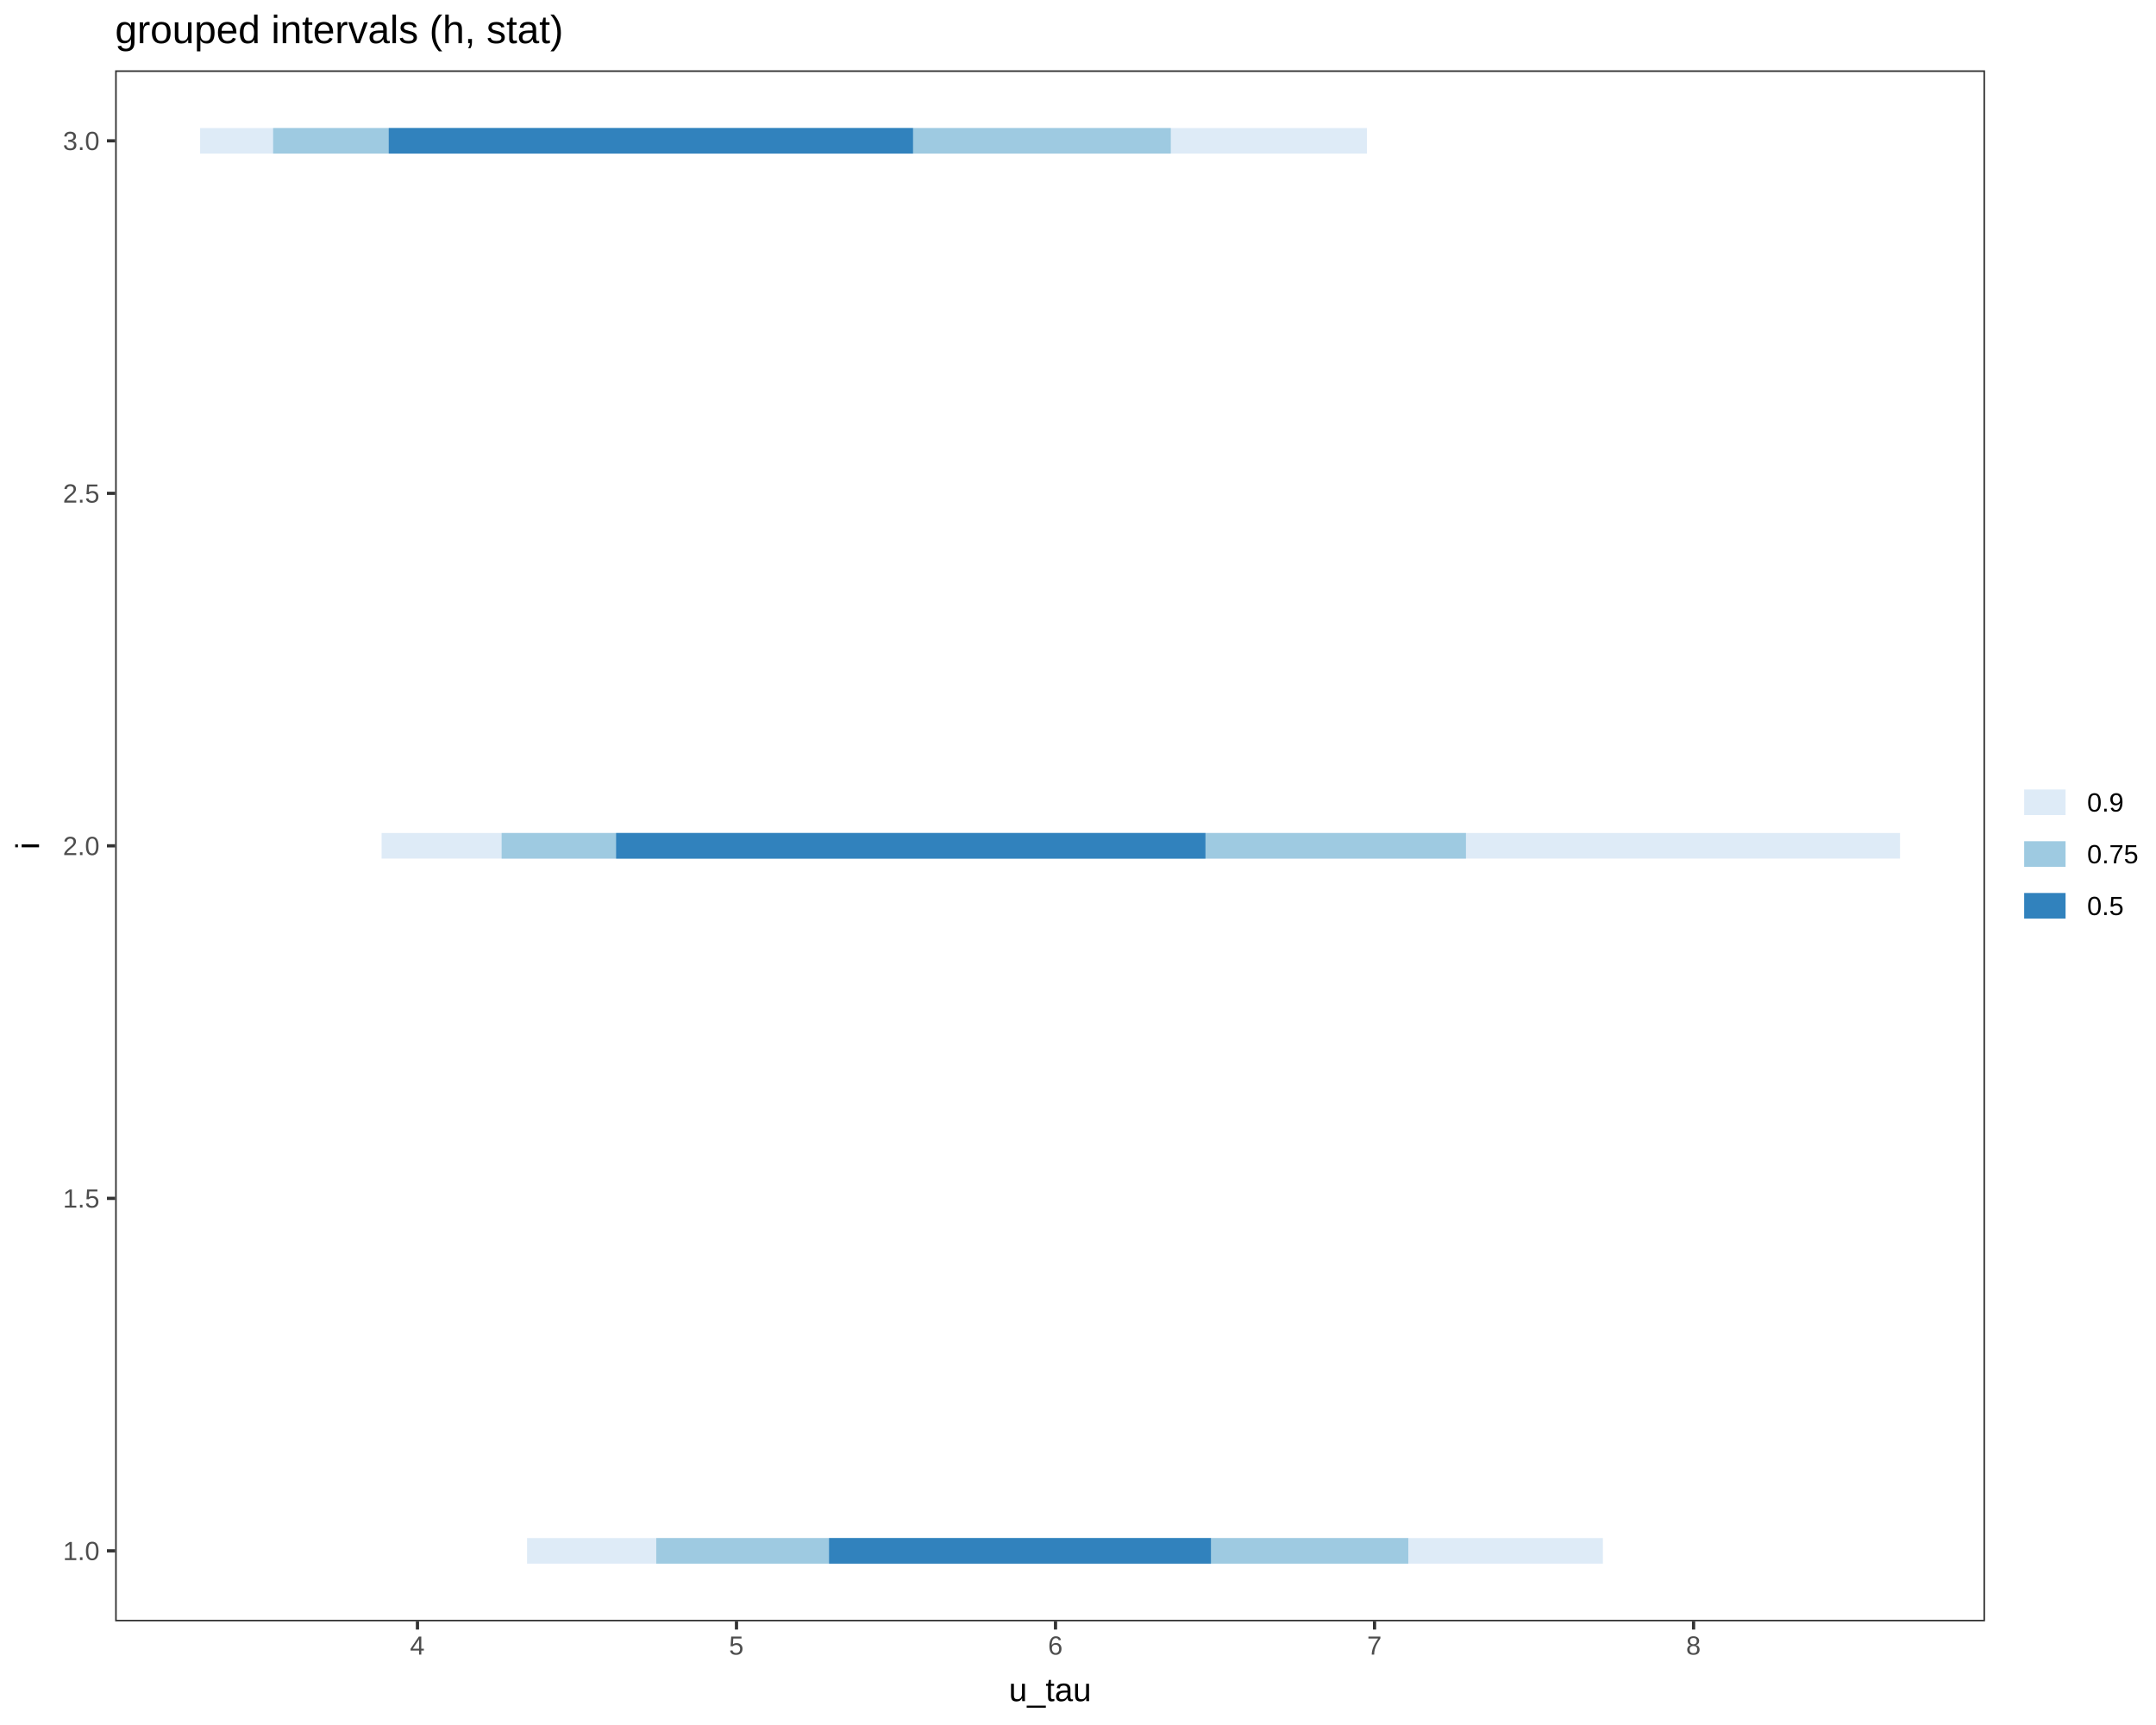
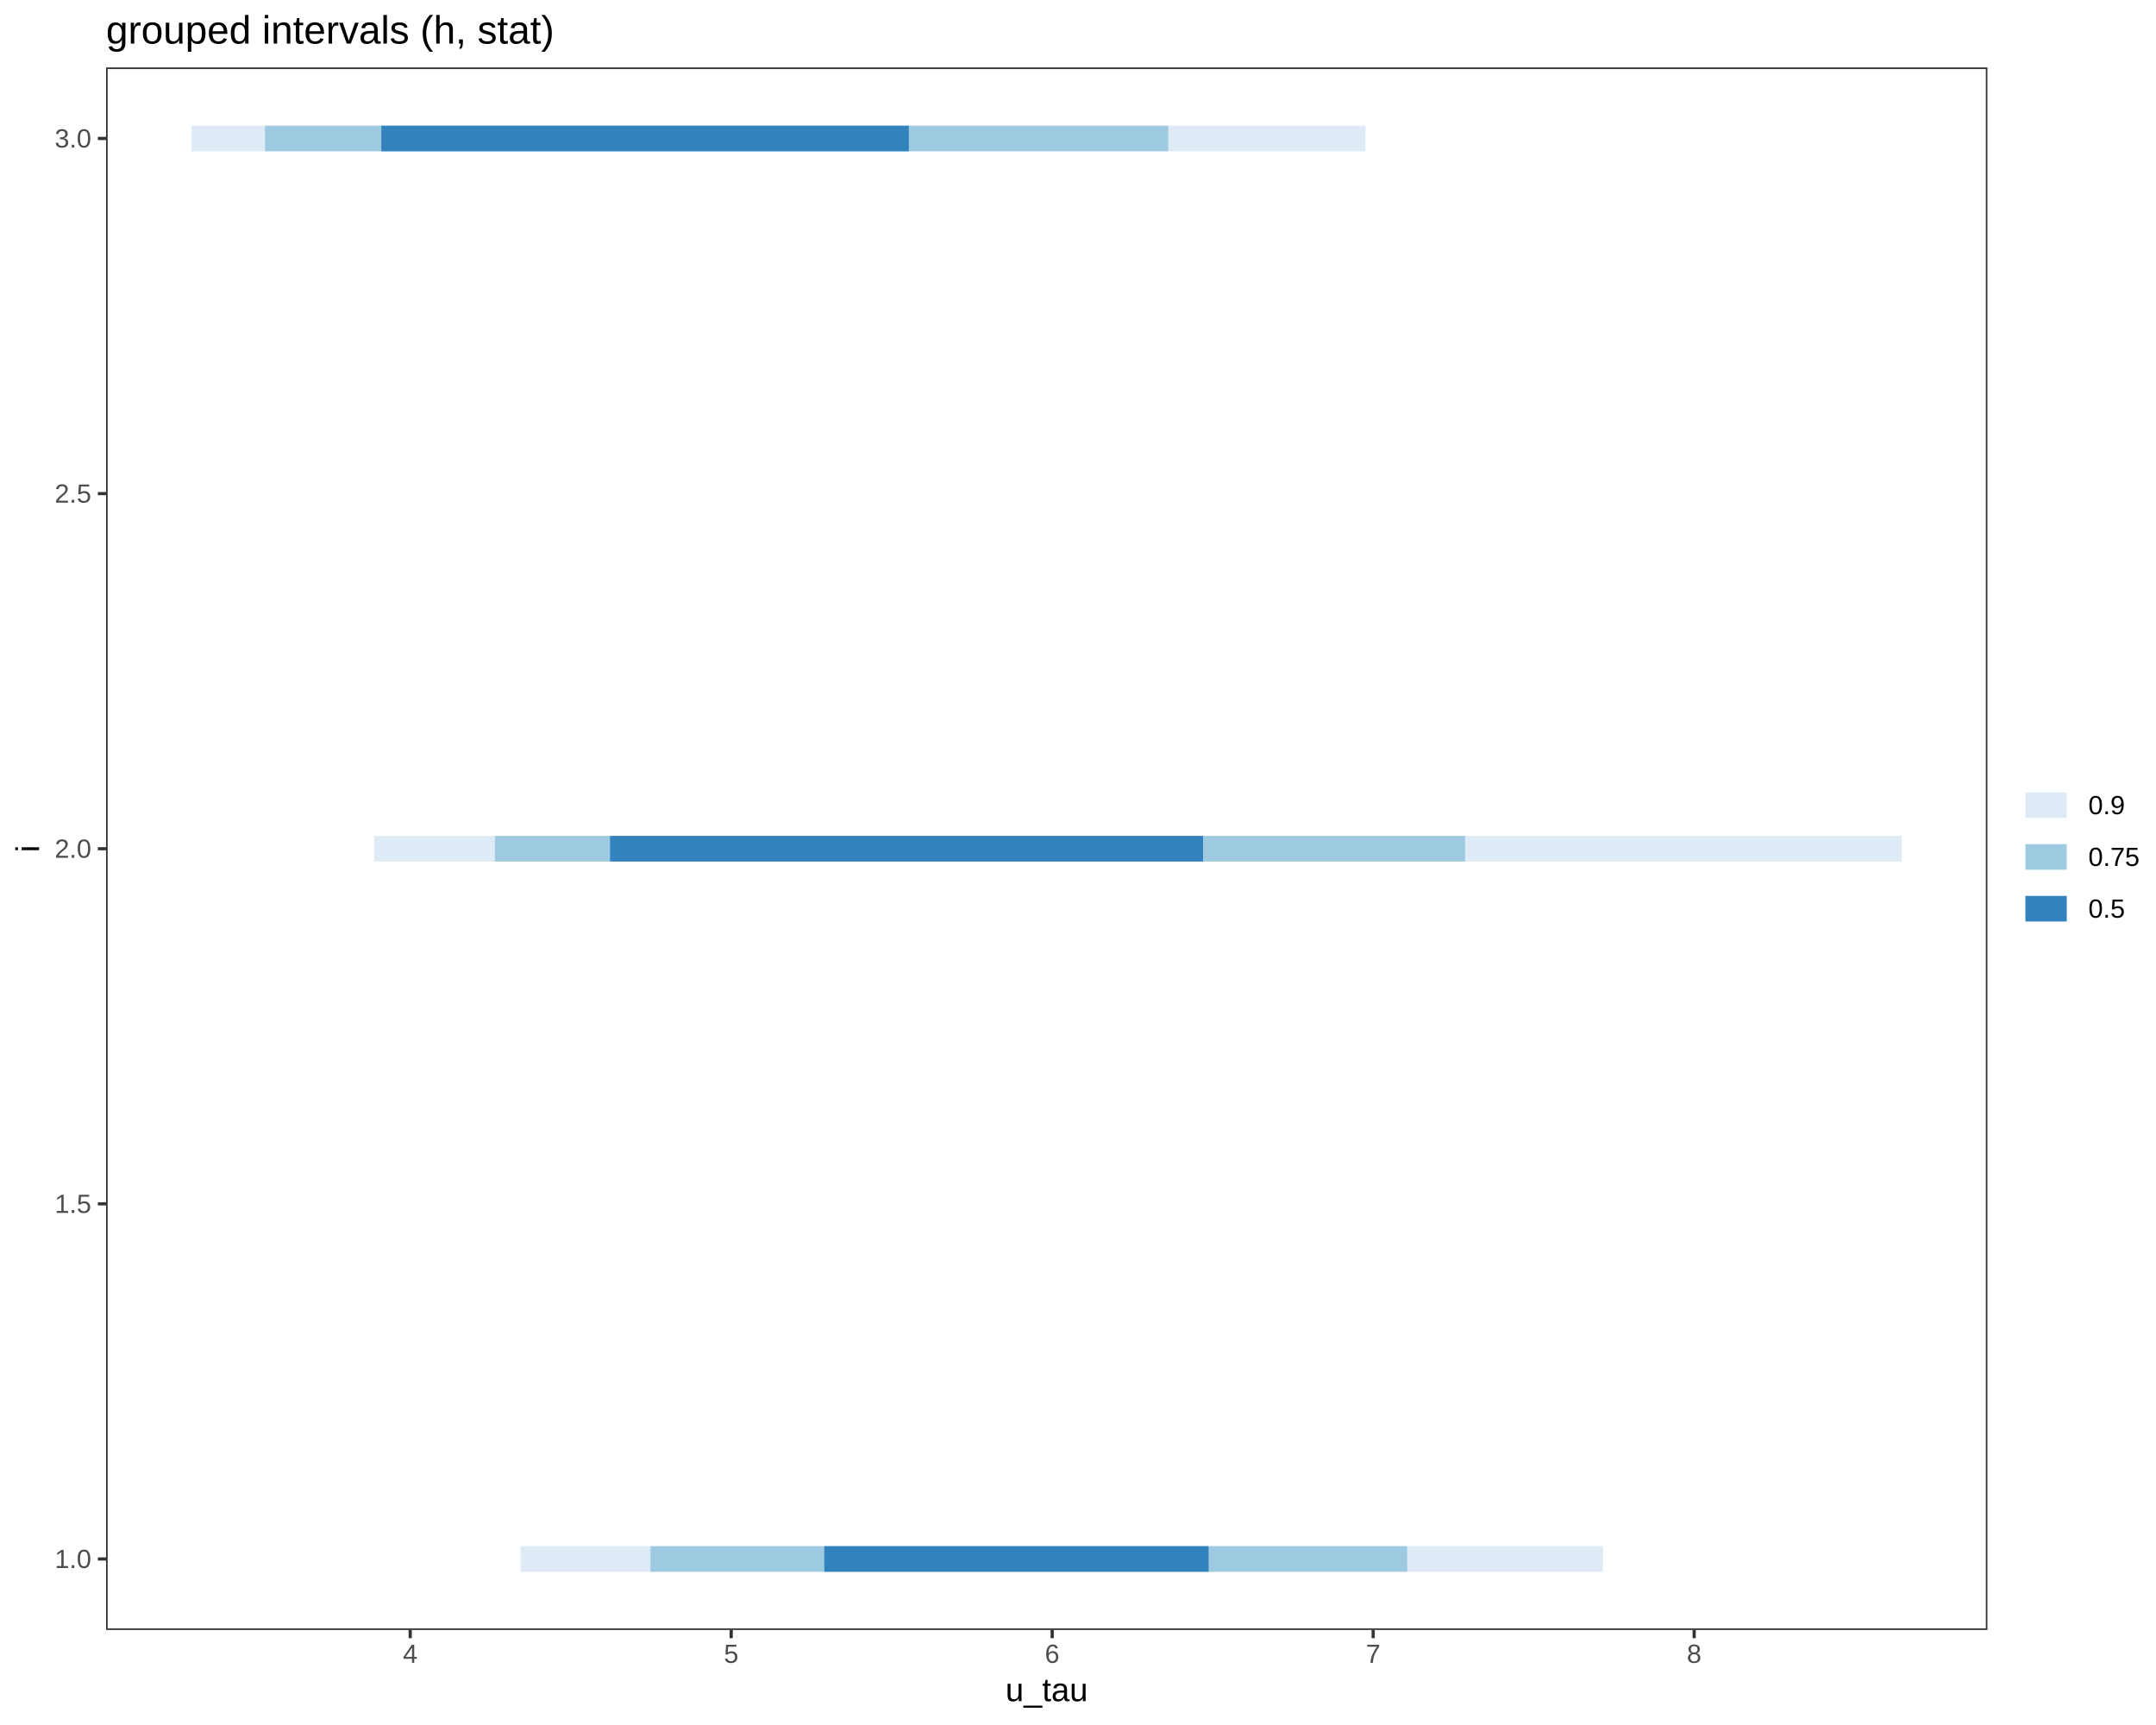
<svg xmlns="http://www.w3.org/2000/svg" viewBox="0 0 720.00 576.00">
  <defs>
    <style type="text/css">
-     line, polyline, path, rect, circle {
+     line, polyline, polygon, path, rect, circle {
      fill: none;
      stroke: #000000;
      stroke-linecap: round;
      stroke-linejoin: round;
      stroke-miterlimit: 10.00;
    }
  </style>
  </defs>
  <rect width="100%" height="100%" style="stroke: none; fill: #FFFFFF;" />
  <rect x="0.00" y="0.00" width="720.00" height="576.00" style="stroke-width: 1.07; stroke: #FFFFFF; fill: #FFFFFF;" />
  <defs>
-     <clipPath id="cpMzguNDQ4NXw2NjIuOTA2fDU0MS4zOTF8MjMuNDc2Nw==">
-       <rect x="38.45" y="23.48" width="624.46" height="517.91" />
+     <clipPath id="cpMzUuNDJ8NjYzLjY5fDU0NC4yN3wyMi41Mg==">
+       <rect x="35.42" y="22.52" width="628.28" height="521.75" />
    </clipPath>
  </defs>
-   <rect x="38.45" y="23.48" width="624.46" height="517.91" style="stroke-width: 1.07; stroke: none; fill: #FFFFFF;" clip-path="url(#cpMzguNDQ4NXw2NjIuOTA2fDU0MS4zOTF8MjMuNDc2Nw==)" />
-   <line x1="176.01" y1="517.85" x2="535.29" y2="517.85" style="stroke-width: 8.54; stroke: #DEEBF7; stroke-linecap: butt;" clip-path="url(#cpMzguNDQ4NXw2NjIuOTA2fDU0MS4zOTF8MjMuNDc2Nw==)" />
-   <line x1="219.16" y1="517.85" x2="470.31" y2="517.85" style="stroke-width: 8.54; stroke: #9ECAE1; stroke-linecap: butt;" clip-path="url(#cpMzguNDQ4NXw2NjIuOTA2fDU0MS4zOTF8MjMuNDc2Nw==)" />
-   <line x1="276.86" y1="517.85" x2="404.40" y2="517.85" style="stroke-width: 8.54; stroke: #3182BD; stroke-linecap: butt;" clip-path="url(#cpMzguNDQ4NXw2NjIuOTA2fDU0MS4zOTF8MjMuNDc2Nw==)" />
-   <line x1="127.44" y1="282.43" x2="634.52" y2="282.43" style="stroke-width: 8.54; stroke: #DEEBF7; stroke-linecap: butt;" clip-path="url(#cpMzguNDQ4NXw2NjIuOTA2fDU0MS4zOTF8MjMuNDc2Nw==)" />
-   <line x1="167.52" y1="282.43" x2="489.56" y2="282.43" style="stroke-width: 8.54; stroke: #9ECAE1; stroke-linecap: butt;" clip-path="url(#cpMzguNDQ4NXw2NjIuOTA2fDU0MS4zOTF8MjMuNDc2Nw==)" />
-   <line x1="205.75" y1="282.43" x2="402.56" y2="282.43" style="stroke-width: 8.54; stroke: #3182BD; stroke-linecap: butt;" clip-path="url(#cpMzguNDQ4NXw2NjIuOTA2fDU0MS4zOTF8MjMuNDc2Nw==)" />
-   <line x1="66.83" y1="47.02" x2="456.49" y2="47.02" style="stroke-width: 8.54; stroke: #DEEBF7; stroke-linecap: butt;" clip-path="url(#cpMzguNDQ4NXw2NjIuOTA2fDU0MS4zOTF8MjMuNDc2Nw==)" />
-   <line x1="91.21" y1="47.02" x2="390.99" y2="47.02" style="stroke-width: 8.54; stroke: #9ECAE1; stroke-linecap: butt;" clip-path="url(#cpMzguNDQ4NXw2NjIuOTA2fDU0MS4zOTF8MjMuNDc2Nw==)" />
-   <line x1="129.82" y1="47.02" x2="304.91" y2="47.02" style="stroke-width: 8.54; stroke: #3182BD; stroke-linecap: butt;" clip-path="url(#cpMzguNDQ4NXw2NjIuOTA2fDU0MS4zOTF8MjMuNDc2Nw==)" />
-   <rect x="38.45" y="23.48" width="624.46" height="517.91" style="stroke-width: 1.07; stroke: #333333;" clip-path="url(#cpMzguNDQ4NXw2NjIuOTA2fDU0MS4zOTF8MjMuNDc2Nw==)" />
+   <rect x="35.42" y="22.52" width="628.28" height="521.75" style="stroke-width: 1.07; stroke: none; fill: #FFFFFF;" clip-path="url(#cpMzUuNDJ8NjYzLjY5fDU0NC4yN3wyMi41Mg==)" />
+   <line x1="173.82" y1="520.56" x2="535.30" y2="520.56" style="stroke-width: 8.54; stroke: #DEEBF7; stroke-linecap: butt;" clip-path="url(#cpMzUuNDJ8NjYzLjY5fDU0NC4yN3wyMi41Mg==)" />
+   <line x1="217.23" y1="520.56" x2="469.92" y2="520.56" style="stroke-width: 8.54; stroke: #9ECAE1; stroke-linecap: butt;" clip-path="url(#cpMzUuNDJ8NjYzLjY5fDU0NC4yN3wyMi41Mg==)" />
+   <line x1="275.28" y1="520.56" x2="403.61" y2="520.56" style="stroke-width: 8.54; stroke: #3182BD; stroke-linecap: butt;" clip-path="url(#cpMzUuNDJ8NjYzLjY5fDU0NC4yN3wyMi41Mg==)" />
+   <line x1="124.96" y1="283.40" x2="635.13" y2="283.40" style="stroke-width: 8.54; stroke: #DEEBF7; stroke-linecap: butt;" clip-path="url(#cpMzUuNDJ8NjYzLjY5fDU0NC4yN3wyMi41Mg==)" />
+   <line x1="165.28" y1="283.40" x2="489.28" y2="283.40" style="stroke-width: 8.54; stroke: #9ECAE1; stroke-linecap: butt;" clip-path="url(#cpMzUuNDJ8NjYzLjY5fDU0NC4yN3wyMi41Mg==)" />
+   <line x1="203.74" y1="283.40" x2="401.76" y2="283.40" style="stroke-width: 8.54; stroke: #3182BD; stroke-linecap: butt;" clip-path="url(#cpMzUuNDJ8NjYzLjY5fDU0NC4yN3wyMi41Mg==)" />
+   <line x1="63.97" y1="46.24" x2="456.01" y2="46.24" style="stroke-width: 8.54; stroke: #DEEBF7; stroke-linecap: butt;" clip-path="url(#cpMzUuNDJ8NjYzLjY5fDU0NC4yN3wyMi41Mg==)" />
+   <line x1="88.50" y1="46.24" x2="390.11" y2="46.24" style="stroke-width: 8.54; stroke: #9ECAE1; stroke-linecap: butt;" clip-path="url(#cpMzUuNDJ8NjYzLjY5fDU0NC4yN3wyMi41Mg==)" />
+   <line x1="127.35" y1="46.24" x2="303.50" y2="46.24" style="stroke-width: 8.54; stroke: #3182BD; stroke-linecap: butt;" clip-path="url(#cpMzUuNDJ8NjYzLjY5fDU0NC4yN3wyMi41Mg==)" />
+   <rect x="35.42" y="22.52" width="628.28" height="521.75" style="stroke-width: 1.07; stroke: #333333;" clip-path="url(#cpMzUuNDJ8NjYzLjY5fDU0NC4yN3wyMi41Mg==)" />
  <defs>
-     <clipPath id="cpMHw3MjB8NTc2fDA=">
+     <clipPath id="cpMC4wMHw3MjAuMDB8NTc2LjAwfDAuMDA=">
      <rect x="0.00" y="0.00" width="720.00" height="576.00" />
    </clipPath>
  </defs>
-   <g clip-path="url(#cpMHw3MjB8NTc2fDA=)">
-     <text x="21.01" y="520.94" style="font-size: 8.80px; fill: #4D4D4D; font-family: Liberation Sans;" textLength="12.51px" lengthAdjust="spacingAndGlyphs">1.0</text>
+   <g clip-path="url(#cpMC4wMHw3MjAuMDB8NTc2LjAwfDAuMDA=)">
+     <text x="18.27" y="523.58" style="font-size: 8.80px; fill: #4D4D4D; font-family: Liberation Sans;" textLength="12.22px" lengthAdjust="spacingAndGlyphs">1.0</text>
  </g>
-   <g clip-path="url(#cpMHw3MjB8NTc2fDA=)">
-     <text x="21.01" y="403.24" style="font-size: 8.80px; fill: #4D4D4D; font-family: Liberation Sans;" textLength="12.51px" lengthAdjust="spacingAndGlyphs">1.5</text>
+   <g clip-path="url(#cpMC4wMHw3MjAuMDB8NTc2LjAwfDAuMDA=)">
+     <text x="18.27" y="405.00" style="font-size: 8.80px; fill: #4D4D4D; font-family: Liberation Sans;" textLength="12.22px" lengthAdjust="spacingAndGlyphs">1.5</text>
  </g>
-   <g clip-path="url(#cpMHw3MjB8NTc2fDA=)">
-     <text x="21.01" y="285.53" style="font-size: 8.80px; fill: #4D4D4D; font-family: Liberation Sans;" textLength="12.51px" lengthAdjust="spacingAndGlyphs">2.0</text>
+   <g clip-path="url(#cpMC4wMHw3MjAuMDB8NTc2LjAwfDAuMDA=)">
+     <text x="18.27" y="286.42" style="font-size: 8.80px; fill: #4D4D4D; font-family: Liberation Sans;" textLength="12.22px" lengthAdjust="spacingAndGlyphs">2.0</text>
  </g>
-   <g clip-path="url(#cpMHw3MjB8NTc2fDA=)">
-     <text x="21.01" y="167.82" style="font-size: 8.80px; fill: #4D4D4D; font-family: Liberation Sans;" textLength="12.51px" lengthAdjust="spacingAndGlyphs">2.5</text>
+   <g clip-path="url(#cpMC4wMHw3MjAuMDB8NTc2LjAwfDAuMDA=)">
+     <text x="18.27" y="167.84" style="font-size: 8.80px; fill: #4D4D4D; font-family: Liberation Sans;" textLength="12.22px" lengthAdjust="spacingAndGlyphs">2.5</text>
  </g>
-   <g clip-path="url(#cpMHw3MjB8NTc2fDA=)">
-     <text x="21.01" y="50.11" style="font-size: 8.80px; fill: #4D4D4D; font-family: Liberation Sans;" textLength="12.51px" lengthAdjust="spacingAndGlyphs">3.0</text>
+   <g clip-path="url(#cpMC4wMHw3MjAuMDB8NTc2LjAwfDAuMDA=)">
+     <text x="18.27" y="49.26" style="font-size: 8.80px; fill: #4D4D4D; font-family: Liberation Sans;" textLength="12.22px" lengthAdjust="spacingAndGlyphs">3.0</text>
  </g>
-   <polyline points="35.71,517.85 38.45,517.85 " style="stroke-width: 1.07; stroke: #333333; stroke-linecap: butt;" clip-path="url(#cpMHw3MjB8NTc2fDA=)" />
-   <polyline points="35.71,400.14 38.45,400.14 " style="stroke-width: 1.07; stroke: #333333; stroke-linecap: butt;" clip-path="url(#cpMHw3MjB8NTc2fDA=)" />
-   <polyline points="35.71,282.43 38.45,282.43 " style="stroke-width: 1.07; stroke: #333333; stroke-linecap: butt;" clip-path="url(#cpMHw3MjB8NTc2fDA=)" />
-   <polyline points="35.71,164.73 38.45,164.73 " style="stroke-width: 1.07; stroke: #333333; stroke-linecap: butt;" clip-path="url(#cpMHw3MjB8NTc2fDA=)" />
-   <polyline points="35.71,47.02 38.45,47.02 " style="stroke-width: 1.07; stroke: #333333; stroke-linecap: butt;" clip-path="url(#cpMHw3MjB8NTc2fDA=)" />
-   <polyline points="139.41,544.13 139.41,541.39 " style="stroke-width: 1.07; stroke: #333333; stroke-linecap: butt;" clip-path="url(#cpMHw3MjB8NTc2fDA=)" />
-   <polyline points="245.95,544.13 245.95,541.39 " style="stroke-width: 1.07; stroke: #333333; stroke-linecap: butt;" clip-path="url(#cpMHw3MjB8NTc2fDA=)" />
-   <polyline points="352.49,544.13 352.49,541.39 " style="stroke-width: 1.07; stroke: #333333; stroke-linecap: butt;" clip-path="url(#cpMHw3MjB8NTc2fDA=)" />
-   <polyline points="459.03,544.13 459.03,541.39 " style="stroke-width: 1.07; stroke: #333333; stroke-linecap: butt;" clip-path="url(#cpMHw3MjB8NTc2fDA=)" />
-   <polyline points="565.57,544.13 565.57,541.39 " style="stroke-width: 1.07; stroke: #333333; stroke-linecap: butt;" clip-path="url(#cpMHw3MjB8NTc2fDA=)" />
-   <g clip-path="url(#cpMHw3MjB8NTc2fDA=)">
-     <text x="136.91" y="552.51" style="font-size: 8.80px; fill: #4D4D4D; font-family: Liberation Sans;" textLength="5.01px" lengthAdjust="spacingAndGlyphs">4</text>
+   <polyline points="32.68,520.56 35.42,520.56 " style="stroke-width: 1.07; stroke: #333333; stroke-linecap: butt;" clip-path="url(#cpMC4wMHw3MjAuMDB8NTc2LjAwfDAuMDA=)" />
+   <polyline points="32.68,401.98 35.42,401.98 " style="stroke-width: 1.07; stroke: #333333; stroke-linecap: butt;" clip-path="url(#cpMC4wMHw3MjAuMDB8NTc2LjAwfDAuMDA=)" />
+   <polyline points="32.68,283.40 35.42,283.40 " style="stroke-width: 1.07; stroke: #333333; stroke-linecap: butt;" clip-path="url(#cpMC4wMHw3MjAuMDB8NTc2LjAwfDAuMDA=)" />
+   <polyline points="32.68,164.82 35.42,164.82 " style="stroke-width: 1.07; stroke: #333333; stroke-linecap: butt;" clip-path="url(#cpMC4wMHw3MjAuMDB8NTc2LjAwfDAuMDA=)" />
+   <polyline points="32.68,46.24 35.42,46.24 " style="stroke-width: 1.07; stroke: #333333; stroke-linecap: butt;" clip-path="url(#cpMC4wMHw3MjAuMDB8NTc2LjAwfDAuMDA=)" />
+   <polyline points="136.99,547.01 136.99,544.27 " style="stroke-width: 1.07; stroke: #333333; stroke-linecap: butt;" clip-path="url(#cpMC4wMHw3MjAuMDB8NTc2LjAwfDAuMDA=)" />
+   <polyline points="244.19,547.01 244.19,544.27 " style="stroke-width: 1.07; stroke: #333333; stroke-linecap: butt;" clip-path="url(#cpMC4wMHw3MjAuMDB8NTc2LjAwfDAuMDA=)" />
+   <polyline points="351.38,547.01 351.38,544.27 " style="stroke-width: 1.07; stroke: #333333; stroke-linecap: butt;" clip-path="url(#cpMC4wMHw3MjAuMDB8NTc2LjAwfDAuMDA=)" />
+   <polyline points="458.57,547.01 458.57,544.27 " style="stroke-width: 1.07; stroke: #333333; stroke-linecap: butt;" clip-path="url(#cpMC4wMHw3MjAuMDB8NTc2LjAwfDAuMDA=)" />
+   <polyline points="565.77,547.01 565.77,544.27 " style="stroke-width: 1.07; stroke: #333333; stroke-linecap: butt;" clip-path="url(#cpMC4wMHw3MjAuMDB8NTc2LjAwfDAuMDA=)" />
+   <g clip-path="url(#cpMC4wMHw3MjAuMDB8NTc2LjAwfDAuMDA=)">
+     <text x="134.55" y="555.25" style="font-size: 8.80px; fill: #4D4D4D; font-family: Liberation Sans;" textLength="4.89px" lengthAdjust="spacingAndGlyphs">4</text>
  </g>
-   <g clip-path="url(#cpMHw3MjB8NTc2fDA=)">
-     <text x="243.45" y="552.51" style="font-size: 8.80px; fill: #4D4D4D; font-family: Liberation Sans;" textLength="5.01px" lengthAdjust="spacingAndGlyphs">5</text>
+   <g clip-path="url(#cpMC4wMHw3MjAuMDB8NTc2LjAwfDAuMDA=)">
+     <text x="241.74" y="555.25" style="font-size: 8.80px; fill: #4D4D4D; font-family: Liberation Sans;" textLength="4.89px" lengthAdjust="spacingAndGlyphs">5</text>
  </g>
-   <g clip-path="url(#cpMHw3MjB8NTc2fDA=)">
-     <text x="349.99" y="552.51" style="font-size: 8.80px; fill: #4D4D4D; font-family: Liberation Sans;" textLength="5.01px" lengthAdjust="spacingAndGlyphs">6</text>
+   <g clip-path="url(#cpMC4wMHw3MjAuMDB8NTc2LjAwfDAuMDA=)">
+     <text x="348.93" y="555.25" style="font-size: 8.80px; fill: #4D4D4D; font-family: Liberation Sans;" textLength="4.89px" lengthAdjust="spacingAndGlyphs">6</text>
  </g>
-   <g clip-path="url(#cpMHw3MjB8NTc2fDA=)">
-     <text x="456.53" y="552.51" style="font-size: 8.80px; fill: #4D4D4D; font-family: Liberation Sans;" textLength="5.01px" lengthAdjust="spacingAndGlyphs">7</text>
+   <g clip-path="url(#cpMC4wMHw3MjAuMDB8NTc2LjAwfDAuMDA=)">
+     <text x="456.13" y="555.25" style="font-size: 8.80px; fill: #4D4D4D; font-family: Liberation Sans;" textLength="4.89px" lengthAdjust="spacingAndGlyphs">7</text>
  </g>
-   <g clip-path="url(#cpMHw3MjB8NTc2fDA=)">
-     <text x="563.07" y="552.51" style="font-size: 8.80px; fill: #4D4D4D; font-family: Liberation Sans;" textLength="5.01px" lengthAdjust="spacingAndGlyphs">8</text>
+   <g clip-path="url(#cpMC4wMHw3MjAuMDB8NTc2LjAwfDAuMDA=)">
+     <text x="563.32" y="555.25" style="font-size: 8.80px; fill: #4D4D4D; font-family: Liberation Sans;" textLength="4.89px" lengthAdjust="spacingAndGlyphs">8</text>
  </g>
-   <g clip-path="url(#cpMHw3MjB8NTc2fDA=)">
-     <text x="336.91" y="568.04" style="font-size: 11.00px; font-family: Liberation Sans;" textLength="27.53px" lengthAdjust="spacingAndGlyphs">u_tau</text>
+   <g clip-path="url(#cpMC4wMHw3MjAuMDB8NTc2LjAwfDAuMDA=)">
+     <text x="335.77" y="568.04" style="font-size: 11.00px; font-family: Liberation Sans;" textLength="27.56px" lengthAdjust="spacingAndGlyphs">u_tau</text>
  </g>
-   <g clip-path="url(#cpMHw3MjB8NTc2fDA=)">
-     <text transform="translate(13.04,283.66) rotate(-90)" style="font-size: 11.00px; font-family: Liberation Sans;" textLength="2.44px" lengthAdjust="spacingAndGlyphs">i</text>
+   <g clip-path="url(#cpMC4wMHw3MjAuMDB8NTc2LjAwfDAuMDA=)">
+     <text transform="translate(13.04,284.62) rotate(-90)" style="font-size: 11.00px; font-family: Liberation Sans;" textLength="2.44px" lengthAdjust="spacingAndGlyphs">i</text>
  </g>
-   <rect x="674.24" y="253.77" width="40.28" height="57.32" style="stroke-width: 1.07; stroke: none; fill: #FFFFFF;" clip-path="url(#cpMHw3MjB8NTc2fDA=)" />
-   <rect x="674.24" y="259.25" width="17.28" height="17.28" style="stroke-width: 1.07; stroke: none; fill: #FFFFFF;" clip-path="url(#cpMHw3MjB8NTc2fDA=)" />
-   <line x1="675.97" y1="267.89" x2="689.80" y2="267.89" style="stroke-width: 8.54; stroke: #DEEBF7; stroke-linecap: butt;" clip-path="url(#cpMHw3MjB8NTc2fDA=)" />
-   <rect x="674.24" y="276.53" width="17.28" height="17.28" style="stroke-width: 1.07; stroke: none; fill: #FFFFFF;" clip-path="url(#cpMHw3MjB8NTc2fDA=)" />
-   <line x1="675.97" y1="285.17" x2="689.80" y2="285.17" style="stroke-width: 8.54; stroke: #9ECAE1; stroke-linecap: butt;" clip-path="url(#cpMHw3MjB8NTc2fDA=)" />
-   <rect x="674.24" y="293.81" width="17.28" height="17.28" style="stroke-width: 1.07; stroke: none; fill: #FFFFFF;" clip-path="url(#cpMHw3MjB8NTc2fDA=)" />
-   <line x1="675.97" y1="302.45" x2="689.80" y2="302.45" style="stroke-width: 8.54; stroke: #3182BD; stroke-linecap: butt;" clip-path="url(#cpMHw3MjB8NTc2fDA=)" />
-   <g clip-path="url(#cpMHw3MjB8NTc2fDA=)">
-     <text x="697.00" y="270.99" style="font-size: 8.80px; font-family: Liberation Sans;" textLength="12.51px" lengthAdjust="spacingAndGlyphs">0.9</text>
+   <rect x="674.65" y="254.74" width="39.87" height="57.32" style="stroke-width: 1.07; stroke: none; fill: #FFFFFF;" clip-path="url(#cpMC4wMHw3MjAuMDB8NTc2LjAwfDAuMDA=)" />
+   <rect x="674.65" y="260.22" width="17.28" height="17.28" style="stroke-width: 1.07; stroke: none; fill: #FFFFFF;" clip-path="url(#cpMC4wMHw3MjAuMDB8NTc2LjAwfDAuMDA=)" />
+   <line x1="676.38" y1="268.86" x2="690.20" y2="268.86" style="stroke-width: 8.54; stroke: #DEEBF7; stroke-linecap: butt;" clip-path="url(#cpMC4wMHw3MjAuMDB8NTc2LjAwfDAuMDA=)" />
+   <rect x="674.65" y="277.50" width="17.28" height="17.28" style="stroke-width: 1.07; stroke: none; fill: #FFFFFF;" clip-path="url(#cpMC4wMHw3MjAuMDB8NTc2LjAwfDAuMDA=)" />
+   <line x1="676.38" y1="286.14" x2="690.20" y2="286.14" style="stroke-width: 8.54; stroke: #9ECAE1; stroke-linecap: butt;" clip-path="url(#cpMC4wMHw3MjAuMDB8NTc2LjAwfDAuMDA=)" />
+   <rect x="674.65" y="294.78" width="17.28" height="17.28" style="stroke-width: 1.07; stroke: none; fill: #FFFFFF;" clip-path="url(#cpMC4wMHw3MjAuMDB8NTc2LjAwfDAuMDA=)" />
+   <line x1="676.38" y1="303.42" x2="690.20" y2="303.42" style="stroke-width: 8.54; stroke: #3182BD; stroke-linecap: butt;" clip-path="url(#cpMC4wMHw3MjAuMDB8NTc2LjAwfDAuMDA=)" />
+   <g clip-path="url(#cpMC4wMHw3MjAuMDB8NTc2LjAwfDAuMDA=)">
+     <text x="697.41" y="271.88" style="font-size: 8.80px; font-family: Liberation Sans;" textLength="12.22px" lengthAdjust="spacingAndGlyphs">0.9</text>
  </g>
-   <g clip-path="url(#cpMHw3MjB8NTc2fDA=)">
-     <text x="697.00" y="288.27" style="font-size: 8.80px; font-family: Liberation Sans;" textLength="17.52px" lengthAdjust="spacingAndGlyphs">0.75</text>
+   <g clip-path="url(#cpMC4wMHw3MjAuMDB8NTc2LjAwfDAuMDA=)">
+     <text x="697.41" y="289.16" style="font-size: 8.80px; font-family: Liberation Sans;" textLength="17.11px" lengthAdjust="spacingAndGlyphs">0.75</text>
  </g>
-   <g clip-path="url(#cpMHw3MjB8NTc2fDA=)">
-     <text x="697.00" y="305.55" style="font-size: 8.80px; font-family: Liberation Sans;" textLength="12.51px" lengthAdjust="spacingAndGlyphs">0.5</text>
+   <g clip-path="url(#cpMC4wMHw3MjAuMDB8NTc2LjAwfDAuMDA=)">
+     <text x="697.41" y="306.44" style="font-size: 8.80px; font-family: Liberation Sans;" textLength="12.22px" lengthAdjust="spacingAndGlyphs">0.5</text>
  </g>
-   <g clip-path="url(#cpMHw3MjB8NTc2fDA=)">
-     <text x="38.45" y="14.42" style="font-size: 13.20px; font-family: Liberation Sans;" textLength="147.41px" lengthAdjust="spacingAndGlyphs">grouped intervals (h, stat)</text>
+   <g clip-path="url(#cpMC4wMHw3MjAuMDB8NTc2LjAwfDAuMDA=)">
+     <text x="35.42" y="14.56" style="font-size: 13.20px; font-family: Liberation Sans;" textLength="149.42px" lengthAdjust="spacingAndGlyphs">grouped intervals (h, stat)</text>
  </g>
</svg>
